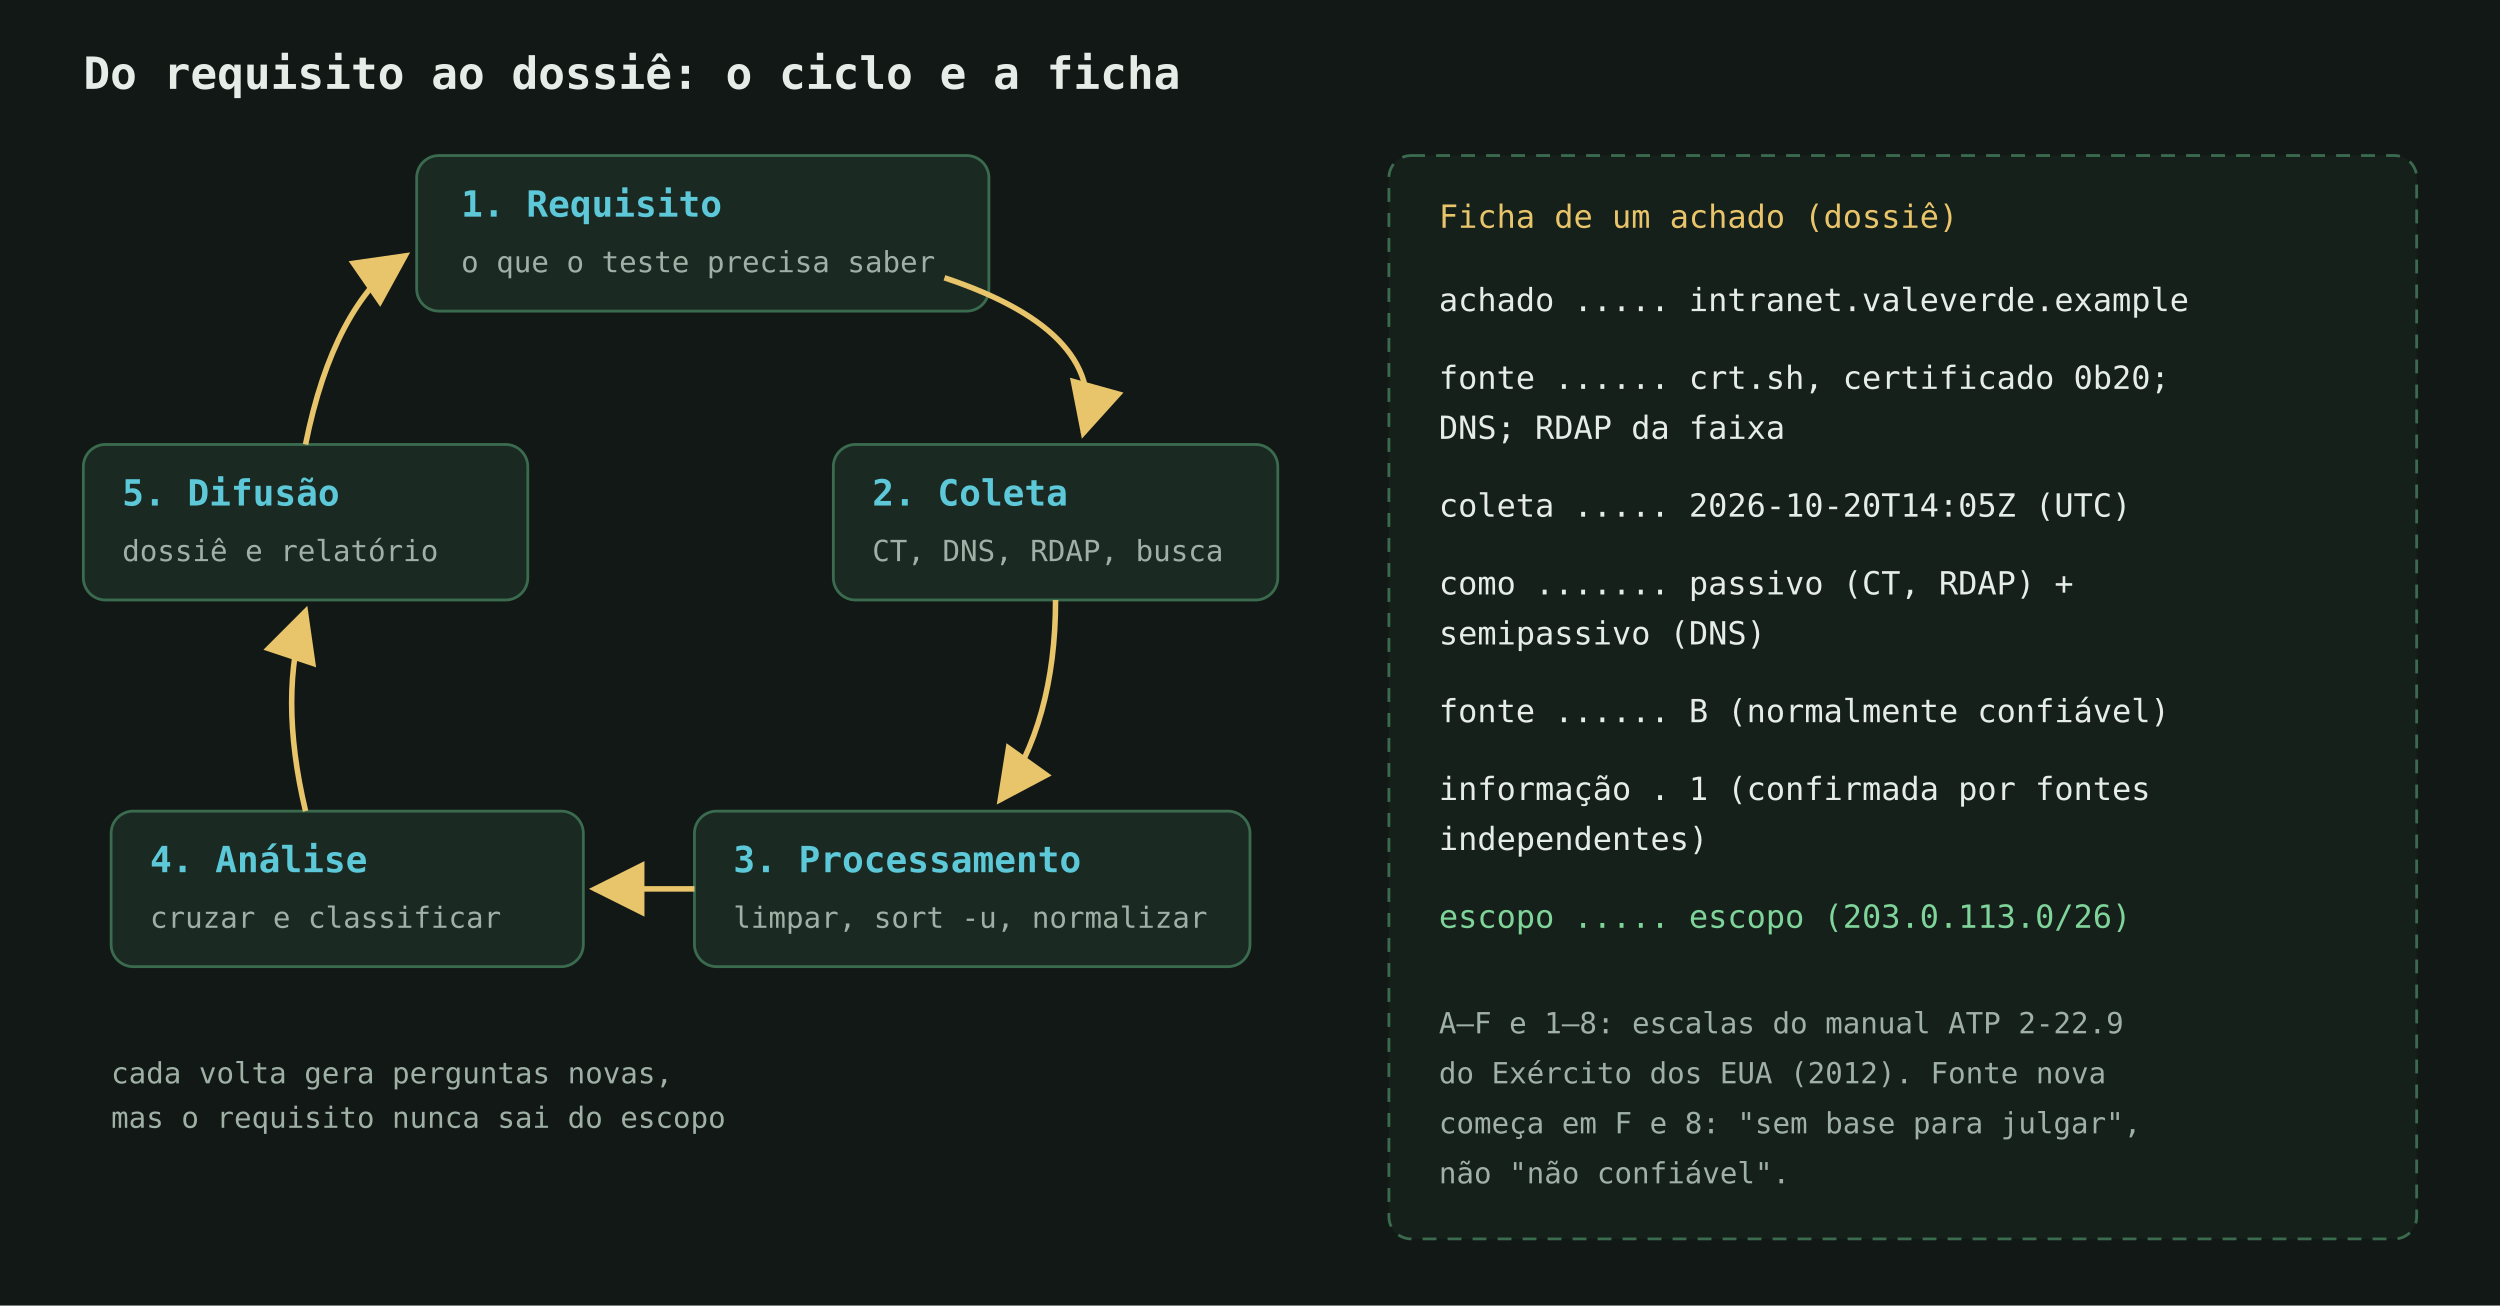
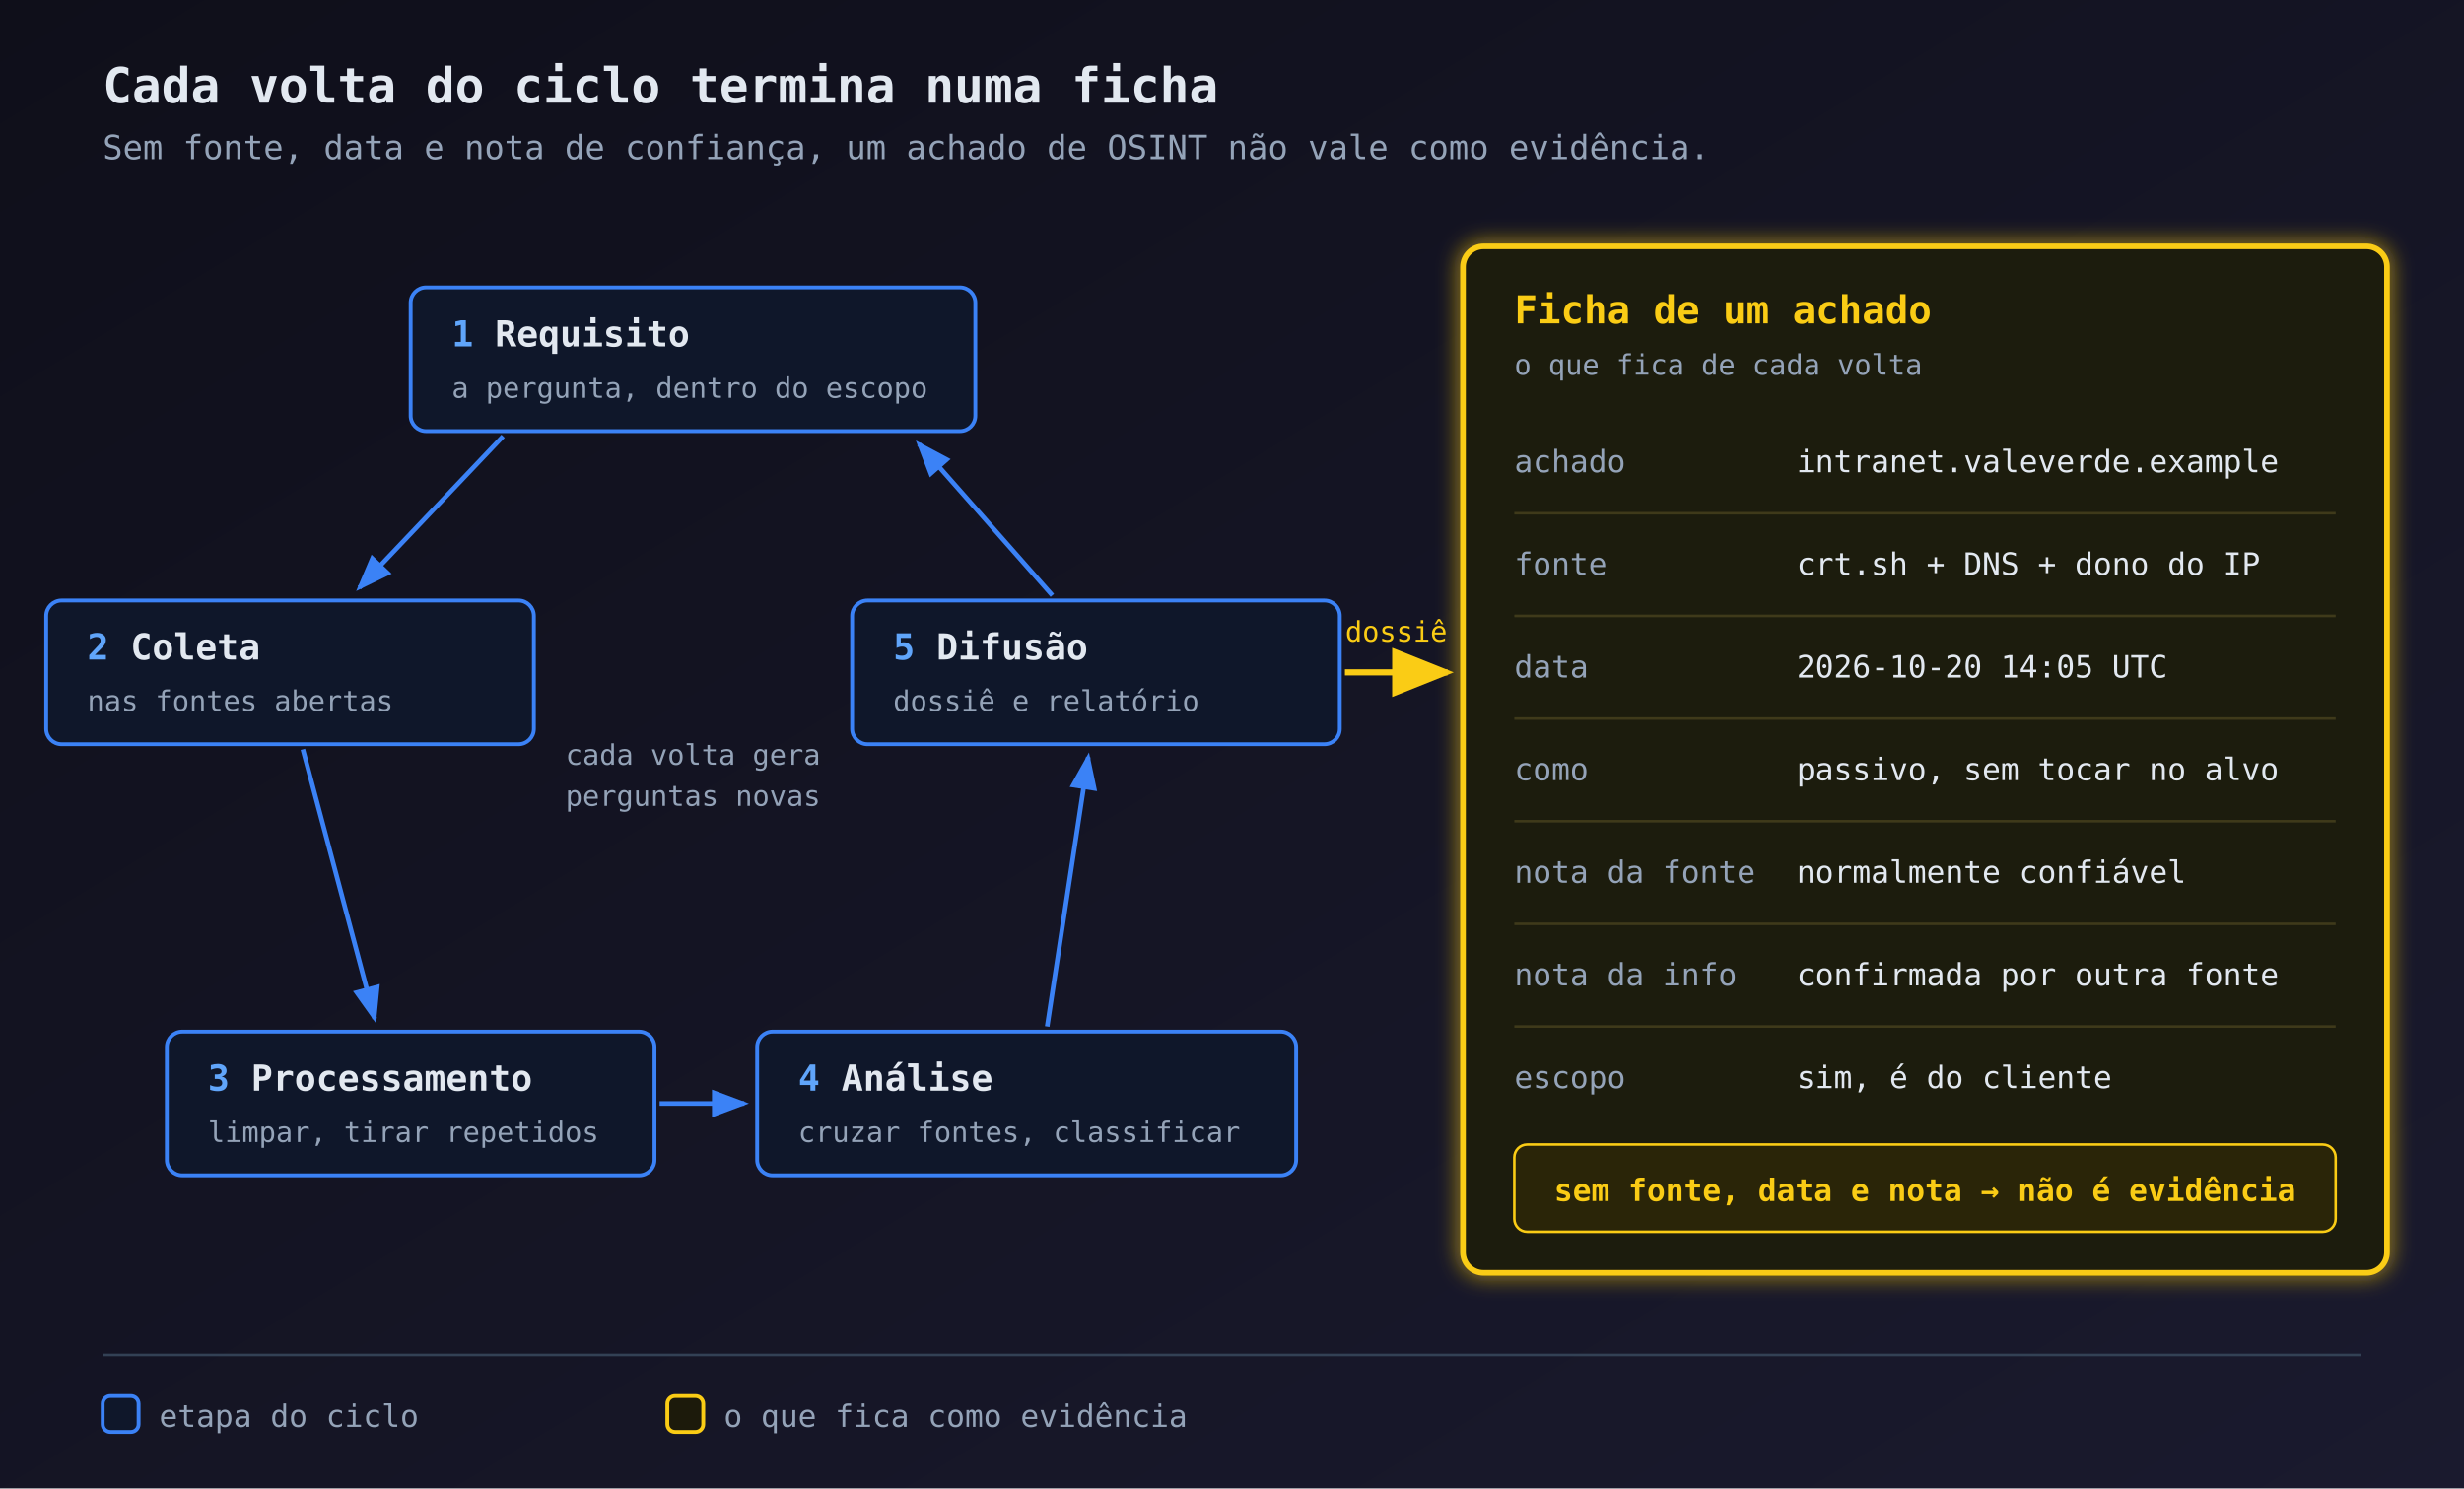
- <svg xmlns="http://www.w3.org/2000/svg" viewBox="0 0 900 470" role="img" aria-labelledby="t d">
+ <svg xmlns="http://www.w3.org/2000/svg" viewBox="0 0 960 580" width="960" height="580" role="img" aria-labelledby="t d">
  <style>
-     text { font-family: ui-monospace, "DejaVu Sans Mono", Menlo, Consolas, monospace; fill: #e6ede8; }
-     .t { font-size: 16px; font-weight: 700; }
-     .h { font-size: 13px; font-weight: 700; fill: #5cc8d8; }
-     .b { font-size: 11.5px; }
-     .s { font-size: 10.5px; fill: #9fb0a6; }
-     .y { font-size: 11.5px; fill: #e8c46a; }
-     .g { font-size: 11.5px; fill: #7fd49a; }
+     text { font-family: 'SF Mono', 'Fira Code', 'Cascadia Code', 'DejaVu Sans Mono', 'Courier New', monospace; fill: #e2e8f0; }
+     .title { font-size: 19px; font-weight: 700; }
+     .sub { font-size: 13px; fill: #94a3b8; }
+     .h { font-size: 14px; font-weight: 700; }
+     .n { fill: #60a5fa; }
+     .s { font-size: 11px; fill: #94a3b8; }
+     .lab { font-size: 12px; fill: #94a3b8; }
+     .val { font-size: 12px; }
+     .gold { fill: #facc15; }
+     .leg { font-size: 12px; fill: #94a3b8; }
+     .big { font-size: 15px; }
+     .bold { font-weight: 700; }
  </style>
  <defs>
-     <marker id="ar" markerWidth="10" markerHeight="10" refX="9" refY="5" orient="auto">
-       <path d="M0,0 L10,5 L0,10 z" fill="#e8c46a" />
+     <linearGradient id="bg-grad" x1="0%" y1="0%" x2="100%" y2="100%">
+       <stop offset="0%" stop-color="#0f0f1a" />
+       <stop offset="100%" stop-color="#1a1a2e" />
+     </linearGradient>
+     <marker id="arrow-blue" markerWidth="8" markerHeight="6" refX="7" refY="3" orient="auto">
+       <polygon points="0 0, 8 3, 0 6" fill="#3b82f6" />
    </marker>
+     <marker id="arrow-gold" markerWidth="10" markerHeight="8" refX="9" refY="4" orient="auto">
+       <polygon points="0 0, 10 4, 0 8" fill="#facc15" />
+     </marker>
+     <filter id="glow-gold" x="-10%" y="-10%" width="120%" height="120%">
+       <feGaussianBlur stdDeviation="4" result="blur" />
+       <feMerge>
+         <feMergeNode in="blur" />
+         <feMergeNode in="SourceGraphic" />
+       </feMerge>
+     </filter>
  </defs>
-   <rect width="900" height="470" fill="#121815" />
-   <text class="t" x="30" y="32">Do requisito ao dossiê: o ciclo e a ficha</text>
-   <rect x="150" y="56" width="206" height="56" rx="8" fill="#1a2a22" stroke="#3b6b4f" />
-   <text class="h" x="166" y="78">1. Requisito</text>
-   <text class="s" x="166" y="98">o que o teste precisa saber</text>
-   <rect x="300" y="160" width="160" height="56" rx="8" fill="#1a2a22" stroke="#3b6b4f" />
-   <text class="h" x="314" y="182">2. Coleta</text>
-   <text class="s" x="314" y="202">CT, DNS, RDAP, busca</text>
-   <rect x="250" y="292" width="200" height="56" rx="8" fill="#1a2a22" stroke="#3b6b4f" />
-   <text class="h" x="264" y="314">3. Processamento</text>
-   <text class="s" x="264" y="334">limpar, sort -u, normalizar</text>
-   <rect x="40" y="292" width="170" height="56" rx="8" fill="#1a2a22" stroke="#3b6b4f" />
-   <text class="h" x="54" y="314">4. Análise</text>
-   <text class="s" x="54" y="334">cruzar e classificar</text>
-   <rect x="30" y="160" width="160" height="56" rx="8" fill="#1a2a22" stroke="#3b6b4f" />
-   <text class="h" x="44" y="182">5. Difusão</text>
-   <text class="s" x="44" y="202">dossiê e relatório</text>
-   <path d="M340 100 Q400 120 390 156" stroke="#e8c46a" stroke-width="2" fill="none" marker-end="url(#ar)" />
-   <path d="M380 216 Q380 260 360 288" stroke="#e8c46a" stroke-width="2" fill="none" marker-end="url(#ar)" />
-   <line x1="250" y1="320" x2="214" y2="320" stroke="#e8c46a" stroke-width="2" marker-end="url(#ar)" />
-   <path d="M110 292 Q100 250 110 220" stroke="#e8c46a" stroke-width="2" fill="none" marker-end="url(#ar)" />
-   <path d="M110 160 Q120 110 146 92" stroke="#e8c46a" stroke-width="2" fill="none" marker-end="url(#ar)" />
-   <text class="s" x="40" y="390">cada volta gera perguntas novas,</text>
-   <text class="s" x="40" y="406">mas o requisito nunca sai do escopo</text>
-   <rect x="500" y="56" width="370" height="390" rx="8" fill="#16201b" stroke="#3b6b4f" stroke-dasharray="5 4" />
-   <text class="y" x="518" y="82">Ficha de um achado (dossiê)</text>
-   <text class="b" x="518" y="112">achado ..... intranet.valeverde.example</text>
-   <text class="b" x="518" y="140">fonte ...... crt.sh, certificado 0b20;</text>
-   <text class="b" x="518" y="158">             DNS; RDAP da faixa</text>
-   <text class="b" x="518" y="186">coleta ..... 2026-10-20T14:05Z (UTC)</text>
-   <text class="b" x="518" y="214">como ....... passivo (CT, RDAP) +</text>
-   <text class="b" x="518" y="232">             semipassivo (DNS)</text>
-   <text class="b" x="518" y="260">fonte ...... B  (normalmente confiável)</text>
-   <text class="b" x="518" y="288">informação . 1  (confirmada por fontes</text>
-   <text class="b" x="518" y="306">             independentes)</text>
-   <text class="g" x="518" y="334">escopo ..... escopo (203.0.113.0/26)</text>
-   <text class="s" x="518" y="372">A–F e 1–8: escalas do manual ATP 2-22.9</text>
-   <text class="s" x="518" y="390">do Exército dos EUA (2012). Fonte nova</text>
-   <text class="s" x="518" y="408">começa em F e 8: "sem base para julgar",</text>
-   <text class="s" x="518" y="426">não "não confiável".</text>
+   <rect width="960" height="580" fill="url(#bg-grad)" />
+   <text class="title" x="40" y="40">Cada volta do ciclo termina numa ficha</text>
+   <text class="sub" x="40" y="62">Sem fonte, data e nota de confiança, um achado de OSINT não vale como evidência.</text>
+   <rect x="160" y="112" width="220" height="56" rx="6" fill="#0f172a" stroke="#3b82f6" stroke-width="1.5" />
+   <text class="h" x="176" y="135">
+     <tspan class="n">1</tspan> Requisito</text>
+   <text class="s" x="176" y="155">a pergunta, dentro do escopo</text>
+   <rect x="18" y="234" width="190" height="56" rx="6" fill="#0f172a" stroke="#3b82f6" stroke-width="1.5" />
+   <text class="h" x="34" y="257">
+     <tspan class="n">2</tspan> Coleta</text>
+   <text class="s" x="34" y="277">nas fontes abertas</text>
+   <rect x="65" y="402" width="190" height="56" rx="6" fill="#0f172a" stroke="#3b82f6" stroke-width="1.5" />
+   <text class="h" x="81" y="425">
+     <tspan class="n">3</tspan> Processamento</text>
+   <text class="s" x="81" y="445">limpar, tirar repetidos</text>
+   <rect x="295" y="402" width="210" height="56" rx="6" fill="#0f172a" stroke="#3b82f6" stroke-width="1.5" />
+   <text class="h" x="311" y="425">
+     <tspan class="n">4</tspan> Análise</text>
+   <text class="s" x="311" y="445">cruzar fontes, classificar</text>
+   <rect x="332" y="234" width="190" height="56" rx="6" fill="#0f172a" stroke="#3b82f6" stroke-width="1.5" />
+   <text class="h" x="348" y="257">
+     <tspan class="n">5</tspan> Difusão</text>
+   <text class="s" x="348" y="277">dossiê e relatório</text>
+   <line x1="196" y1="170" x2="140" y2="229" stroke="#3b82f6" stroke-width="1.8" marker-end="url(#arrow-blue)" />
+   <line x1="118" y1="292" x2="146" y2="397" stroke="#3b82f6" stroke-width="1.8" marker-end="url(#arrow-blue)" />
+   <line x1="257" y1="430" x2="290" y2="430" stroke="#3b82f6" stroke-width="1.8" marker-end="url(#arrow-blue)" />
+   <line x1="408" y1="400" x2="424" y2="295" stroke="#3b82f6" stroke-width="1.8" marker-end="url(#arrow-blue)" />
+   <line x1="410" y1="232" x2="358" y2="173" stroke="#3b82f6" stroke-width="1.8" marker-end="url(#arrow-blue)" />
+   <text class="s" x="270" y="298" text-anchor="middle">cada volta gera</text>
+   <text class="s" x="270" y="314" text-anchor="middle">perguntas novas</text>
+   <line x1="524" y1="262" x2="564" y2="262" stroke="#facc15" stroke-width="2.4" marker-end="url(#arrow-gold)" />
+   <text class="s gold" x="544" y="250" text-anchor="middle">dossiê</text>
+   <rect x="570" y="96" width="360" height="400" rx="8" fill="#1c1a0b" stroke="#facc15" stroke-width="2.2" filter="url(#glow-gold)" />
+   <text class="h big gold" x="590" y="126">Ficha de um achado</text>
+   <text class="s" x="590" y="146">o que fica de cada volta</text>
+   <g stroke="#3f3a1a" stroke-width="1">
+     <line x1="590" y1="200" x2="910" y2="200" />
+     <line x1="590" y1="240" x2="910" y2="240" />
+     <line x1="590" y1="280" x2="910" y2="280" />
+     <line x1="590" y1="320" x2="910" y2="320" />
+     <line x1="590" y1="360" x2="910" y2="360" />
+     <line x1="590" y1="400" x2="910" y2="400" />
+   </g>
+   <text class="lab" x="590" y="184">achado</text>
+   <text class="val" x="700" y="184">intranet.valeverde.example</text>
+   <text class="lab" x="590" y="224">fonte</text>
+   <text class="val" x="700" y="224">crt.sh + DNS + dono do IP</text>
+   <text class="lab" x="590" y="264">data</text>
+   <text class="val" x="700" y="264">2026-10-20 14:05 UTC</text>
+   <text class="lab" x="590" y="304">como</text>
+   <text class="val" x="700" y="304">passivo, sem tocar no alvo</text>
+   <text class="lab" x="590" y="344">nota da fonte</text>
+   <text class="val" x="700" y="344">normalmente confiável</text>
+   <text class="lab" x="590" y="384">nota da info</text>
+   <text class="val" x="700" y="384">confirmada por outra fonte</text>
+   <text class="lab" x="590" y="424">escopo</text>
+   <text class="val" x="700" y="424">sim, é do cliente</text>
+   <rect x="590" y="446" width="320" height="34" rx="5" fill="#2a2508" stroke="#facc15" stroke-width="1" />
+   <text class="val bold gold" x="750" y="468" text-anchor="middle">sem fonte, data e nota → não é evidência</text>
+   <line x1="40" y1="528" x2="920" y2="528" stroke="#334155" stroke-width="1" />
+   <rect x="40" y="544" width="14" height="14" rx="3" fill="#0f172a" stroke="#3b82f6" stroke-width="1.5" />
+   <text class="leg" x="62" y="556">etapa do ciclo</text>
+   <rect x="260" y="544" width="14" height="14" rx="3" fill="#1c1a0b" stroke="#facc15" stroke-width="1.5" />
+   <text class="leg" x="282" y="556">o que fica como evidência</text>
</svg>
